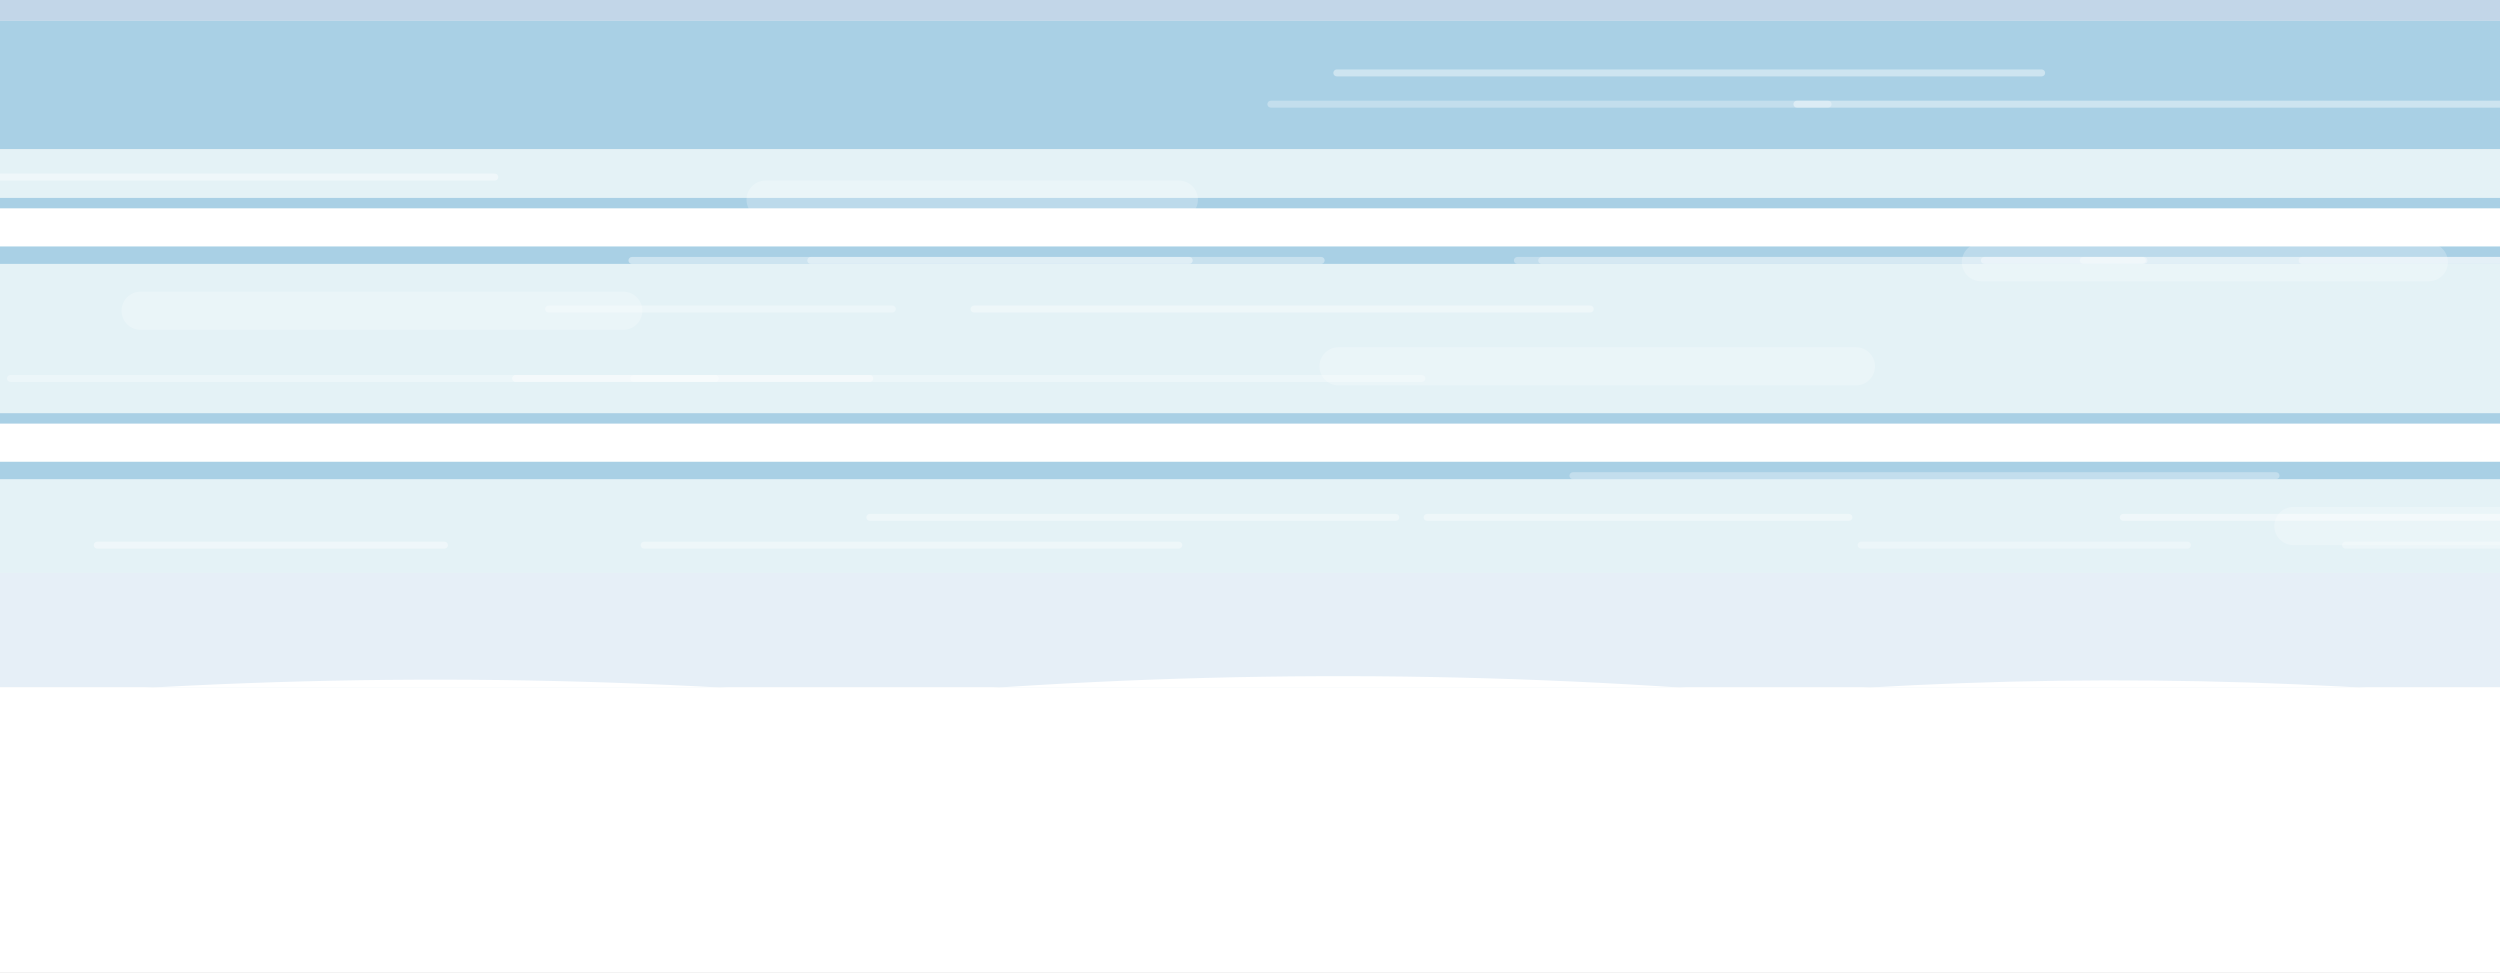
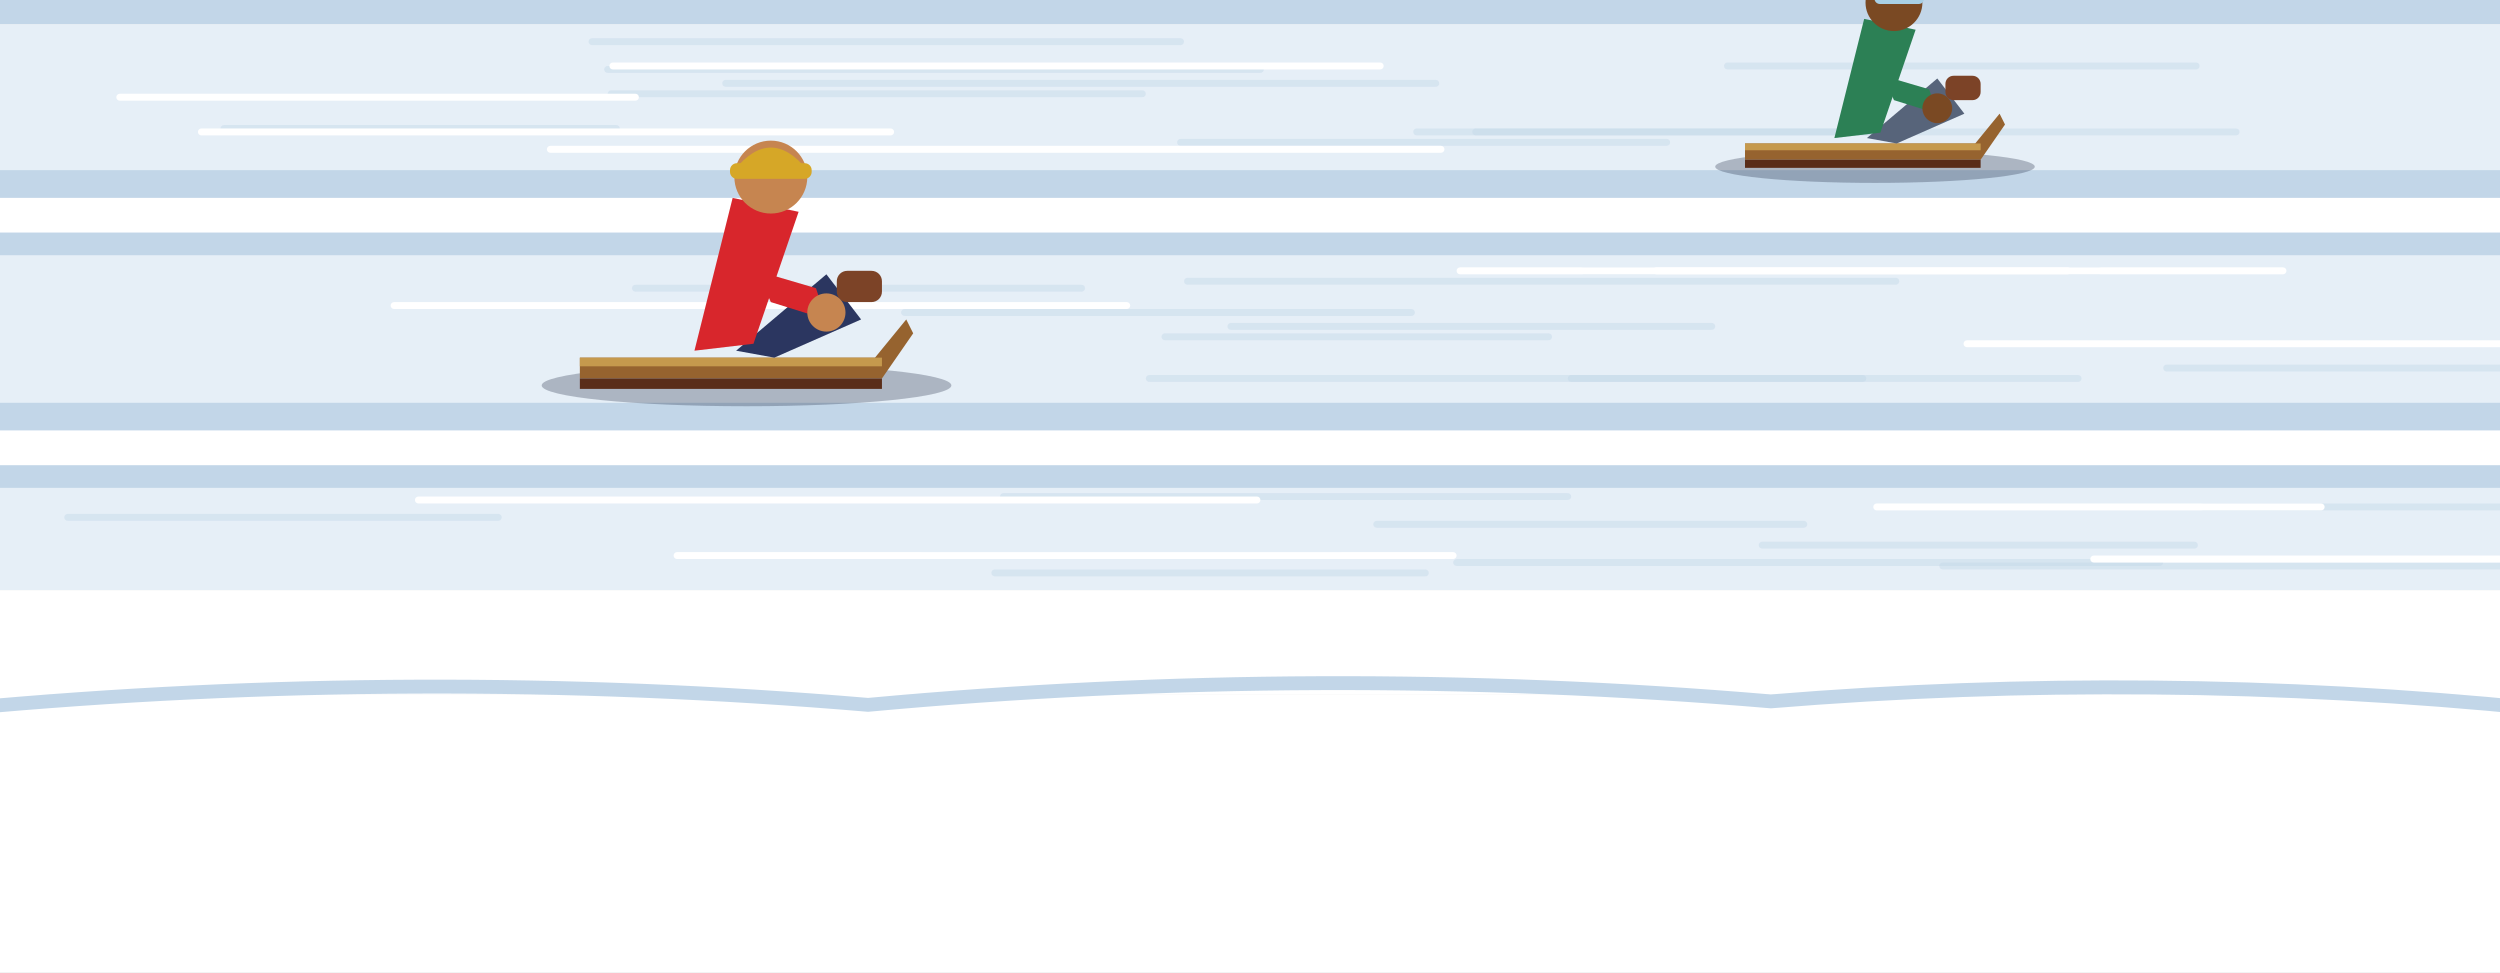
<svg xmlns="http://www.w3.org/2000/svg" width="1440" height="560" viewBox="0 0 1440 560" shape-rendering="geometricPrecision">
-   <rect x="0" y="0" width="1440" height="12" fill="#c2d6e8" />
-   <rect x="0" y="12" width="1440" height="74" fill="#a9d0e5" />
-   <rect x="0" y="86" width="1440" height="244" fill="#e4f2f6" />
-   <rect x="0" y="330" width="1440" height="66" fill="#e6eff7" />
-   <rect x="0" y="396" width="1440" height="164" fill="#ffffff" />
-   <rect x="0" y="114" width="1440" height="8" fill="#a9d0e5" />
-   <rect x="0" y="120" width="1440" height="22" fill="#ffffff" />
-   <rect x="0" y="142" width="1440" height="10" fill="#a9d0e5" />
-   <rect x="0" y="238" width="1440" height="8" fill="#a9d0e5" />
-   <rect x="0" y="244" width="1440" height="22" fill="#ffffff" />
-   <rect x="0" y="266" width="1440" height="10" fill="#a9d0e5" />
-   <rect x="730" y="58" width="325" height="4" rx="2" fill="#ffffff" opacity="0.3" />
-   <rect x="369" y="312" width="312" height="4" rx="2" fill="#ffffff" opacity="0.36" />
-   <rect x="872" y="148" width="365" height="4" rx="2" fill="#ffffff" opacity="0.3" />
-   <rect x="499" y="296" width="307" height="4" rx="2" fill="#ffffff" opacity="0.36" />
-   <rect x="362" y="148" width="325" height="4" rx="2" fill="#ffffff" opacity="0.42" />
-   <rect x="886" y="148" width="350" height="4" rx="2" fill="#ffffff" opacity="0.3" />
-   <rect x="1198" y="148" width="273" height="4" rx="2" fill="#ffffff" opacity="0.3" />
-   <rect x="904" y="272" width="409" height="4" rx="2" fill="#ffffff" opacity="0.3" />
-   <rect x="1033" y="58" width="436" height="4" rx="2" fill="#ffffff" opacity="0.42" />
-   <rect x="820" y="296" width="247" height="4" rx="2" fill="#ffffff" opacity="0.36" />
-   <rect x="1141" y="148" width="345" height="4" rx="2" fill="#ffffff" opacity="0.36" />
-   <rect x="768" y="40" width="410" height="4" rx="2" fill="#ffffff" opacity="0.42" />
-   <rect x="-25" y="100" width="312" height="4" rx="2" fill="#ffffff" opacity="0.42" />
-   <rect x="1070" y="312" width="192" height="4" rx="2" fill="#ffffff" opacity="0.3" />
-   <rect x="559" y="176" width="359" height="4" rx="2" fill="#ffffff" opacity="0.36" />
-   <rect x="295" y="216" width="208" height="4" rx="2" fill="#ffffff" opacity="0.42" />
-   <rect x="4" y="216" width="410" height="4" rx="2" fill="#ffffff" opacity="0.3" />
-   <rect x="1324" y="148" width="438" height="4" rx="2" fill="#ffffff" opacity="0.3" />
-   <rect x="1221" y="296" width="377" height="4" rx="2" fill="#ffffff" opacity="0.42" />
-   <rect x="363" y="216" width="458" height="4" rx="2" fill="#ffffff" opacity="0.3" />
-   <rect x="465" y="148" width="298" height="4" rx="2" fill="#ffffff" opacity="0.36" />
-   <rect x="54" y="312" width="204" height="4" rx="2" fill="#ffffff" opacity="0.42" />
-   <rect x="314" y="176" width="202" height="4" rx="2" fill="#ffffff" opacity="0.3" />
-   <rect x="1349" y="312" width="251" height="4" rx="2" fill="#ffffff" opacity="0.3" />
-   <rect x="70" y="168" width="300" height="22" rx="11" fill="#ffffff" opacity="0.22" />
-   <rect x="430" y="104" width="260" height="22" rx="11" fill="#ffffff" opacity="0.22" />
-   <rect x="760" y="200" width="320" height="22" rx="11" fill="#ffffff" opacity="0.22" />
-   <rect x="1130" y="140" width="280" height="22" rx="11" fill="#ffffff" opacity="0.22" />
-   <rect x="1310" y="292" width="240" height="22" rx="11" fill="#ffffff" opacity="0.22" />
+   <rect x="0" y="0" width="1440" height="14" fill="#c2d6e8" />
+   <rect x="0" y="14" width="1440" height="326" fill="#e6eff7" />
+   <rect x="0" y="340" width="1440" height="60" fill="#ffffff" />
+   <rect x="0" y="400" width="1440" height="160" fill="#ffffff" />
+   <rect x="0" y="98" width="1440" height="16" fill="#c2d6e8" />
+   <rect x="0" y="114" width="1440" height="20" fill="#ffffff" />
+   <rect x="0" y="134" width="1440" height="13" fill="#c2d6e8" />
+   <rect x="0" y="232" width="1440" height="16" fill="#c2d6e8" />
+   <rect x="0" y="248" width="1440" height="20" fill="#ffffff" />
+   <rect x="0" y="268" width="1440" height="13" fill="#c2d6e8" />
+   <rect x="350" y="52" width="310" height="4" rx="2" fill="#c2d6e8" opacity="0.42" />
+   <rect x="348" y="38" width="380" height="4" rx="2" fill="#c2d6e8" opacity="0.42" />
+   <rect x="678" y="80" width="284" height="4" rx="2" fill="#c2d6e8" opacity="0.42" />
+   <rect x="339" y="22" width="343" height="4" rx="2" fill="#c2d6e8" opacity="0.42" />
+   <rect x="993" y="36" width="274" height="4" rx="2" fill="#c2d6e8" opacity="0.42" />
+   <rect x="848" y="74" width="442" height="4" rx="2" fill="#c2d6e8" opacity="0.42" />
+   <rect x="416" y="46" width="413" height="4" rx="2" fill="#c2d6e8" opacity="0.42" />
+   <rect x="814" y="74" width="288" height="4" rx="2" fill="#c2d6e8" opacity="0.42" />
+   <rect x="127" y="72" width="230" height="4" rx="2" fill="#c2d6e8" opacity="0.42" />
+   <rect x="114" y="74" width="401" height="4" rx="2" fill="#ffffff" />
+   <rect x="315" y="84" width="517" height="4" rx="2" fill="#ffffff" />
+   <rect x="67" y="54" width="301" height="4" rx="2" fill="#ffffff" />
+   <rect x="351" y="36" width="446" height="4" rx="2" fill="#ffffff" />
+   <rect x="707" y="186" width="281" height="4" rx="2" fill="#c2d6e8" opacity="0.42" />
+   <rect x="682" y="160" width="412" height="4" rx="2" fill="#c2d6e8" opacity="0.42" />
+   <rect x="660" y="216" width="415" height="4" rx="2" fill="#c2d6e8" opacity="0.42" />
+   <rect x="669" y="192" width="225" height="4" rx="2" fill="#c2d6e8" opacity="0.42" />
+   <rect x="364" y="164" width="261" height="4" rx="2" fill="#c2d6e8" opacity="0.42" />
+   <rect x="519" y="178" width="296" height="4" rx="2" fill="#c2d6e8" opacity="0.42" />
+   <rect x="910" y="154" width="301" height="4" rx="2" fill="#c2d6e8" opacity="0.42" />
+   <rect x="903" y="216" width="296" height="4" rx="2" fill="#c2d6e8" opacity="0.42" />
+   <rect x="1246" y="210" width="399" height="4" rx="2" fill="#c2d6e8" opacity="0.42" />
+   <rect x="1131" y="196" width="470" height="4" rx="2" fill="#ffffff" />
+   <rect x="225" y="174" width="426" height="4" rx="2" fill="#ffffff" />
+   <rect x="839" y="154" width="354" height="4" rx="2" fill="#ffffff" />
+   <rect x="952" y="154" width="365" height="4" rx="2" fill="#ffffff" />
+   <rect x="1267" y="290" width="311" height="4" rx="2" fill="#c2d6e8" opacity="0.42" />
+   <rect x="837" y="322" width="409" height="4" rx="2" fill="#c2d6e8" opacity="0.42" />
+   <rect x="791" y="300" width="250" height="4" rx="2" fill="#c2d6e8" opacity="0.42" />
+   <rect x="1117" y="324" width="364" height="4" rx="2" fill="#c2d6e8" opacity="0.42" />
+   <rect x="571" y="328" width="252" height="4" rx="2" fill="#c2d6e8" opacity="0.42" />
+   <rect x="1013" y="312" width="253" height="4" rx="2" fill="#c2d6e8" opacity="0.42" />
+   <rect x="37" y="296" width="252" height="4" rx="2" fill="#c2d6e8" opacity="0.42" />
+   <rect x="576" y="284" width="329" height="4" rx="2" fill="#c2d6e8" opacity="0.42" />
+   <rect x="529" y="318" width="245" height="4" rx="2" fill="#c2d6e8" opacity="0.42" />
+   <rect x="1204" y="320" width="272" height="4" rx="2" fill="#ffffff" />
+   <rect x="388" y="318" width="451" height="4" rx="2" fill="#ffffff" />
+   <rect x="1079" y="290" width="260" height="4" rx="2" fill="#ffffff" />
+   <rect x="239" y="286" width="487" height="4" rx="2" fill="#ffffff" />
+   <ellipse cx="430" cy="222" rx="118" ry="12" fill="#16203a" opacity="0.28" />
+   <path d="M 334 218 L 508 218 L 526 192 L 522 184 L 504 206 L 334 206 Z" fill="#96632f" />
+   <rect x="334" y="206" width="174" height="5" fill="#c5994d" />
+   <rect x="334" y="218" width="174" height="6" fill="#5a2d19" />
+   <path d="M 424 202 L 476 158 L 496 184 L 446 206 Z" fill="#2b3660" />
+   <rect x="482" y="156" width="26" height="18" rx="6" fill="#7c4327" />
+   <path d="M 400 202 L 434 198 L 460 122 L 422 114 Z" fill="#d8262c" />
+   <path d="M 436 156 L 470 166 L 476 184 L 444 174 Z" fill="#d8262c" />
+   <circle cx="476" cy="180" r="11" fill="#c68550" />
+   <circle cx="444" cy="102" r="21" fill="#c68550" />
+   <path d="M 423 98 Q 444 72 465 98 Z" fill="#d6a727" />
+   <rect x="420.48" y="94" width="47.04" height="9" rx="4" fill="#d6a727" />
+   <ellipse cx="1080" cy="96" rx="92.04" ry="9.36" fill="#16203a" opacity="0.28" />
+   <path d="M 1005.12 92 L 1140.84 92 L 1154.88 71.72 L 1151.76 65.48 L 1137.72 82.64 L 1005.12 82.64 Z" fill="#96632f" />
+   <rect x="1005.12" y="82.64" width="135.72" height="3.9" fill="#c5994d" />
+   <rect x="1005.12" y="92" width="135.72" height="4.68" fill="#5a2d19" />
+   <path d="M 1075.32 79.52 L 1115.88 45.2 L 1131.48 65.48 L 1092.48 82.64 Z" fill="#57647a" />
+   <rect x="1120.56" y="43.64" width="20.28" height="14.04" rx="4.68" fill="#7c4327" />
+   <path d="M 1056.6 79.52 L 1083.12 76.4 L 1103.4 17.12 L 1073.76 10.88 Z" fill="#2c8055" />
+   <path d="M 1084.68 43.64 L 1111.2 51.44 L 1115.88 65.48 L 1090.92 57.68 Z" fill="#2c8055" />
+   <circle cx="1115.88" cy="62.36" r="8.58" fill="#7a4923" />
+   <circle cx="1090.92" cy="1.52" r="16.38" fill="#7a4923" />
+   <path d="M 1081.22 -1.6 Q 1090.92 -21.88 1106.78 -1.6 Z" fill="#a9d0e5" />
+   <rect x="1079.69" y="-4.72" width="28.62" height="7.02" rx="3.12" fill="#a9d0e5" />
  <path d="M -20 404 Q 240 380 500 402 Q 760 378 1020 400 Q 1240 382 1460 404 L 1460 396 L -20 396 Z" fill="#ffffff" />
+   <path d="M -20 412 Q 240 388 500 410 Q 760 386 1020 408 Q 1240 390 1460 412 L 1460 404 Q 1240 382 1020 400 Q 760 378 500 402 Q 240 380 -20 404 Z" fill="#c2d6e8" />
</svg>
